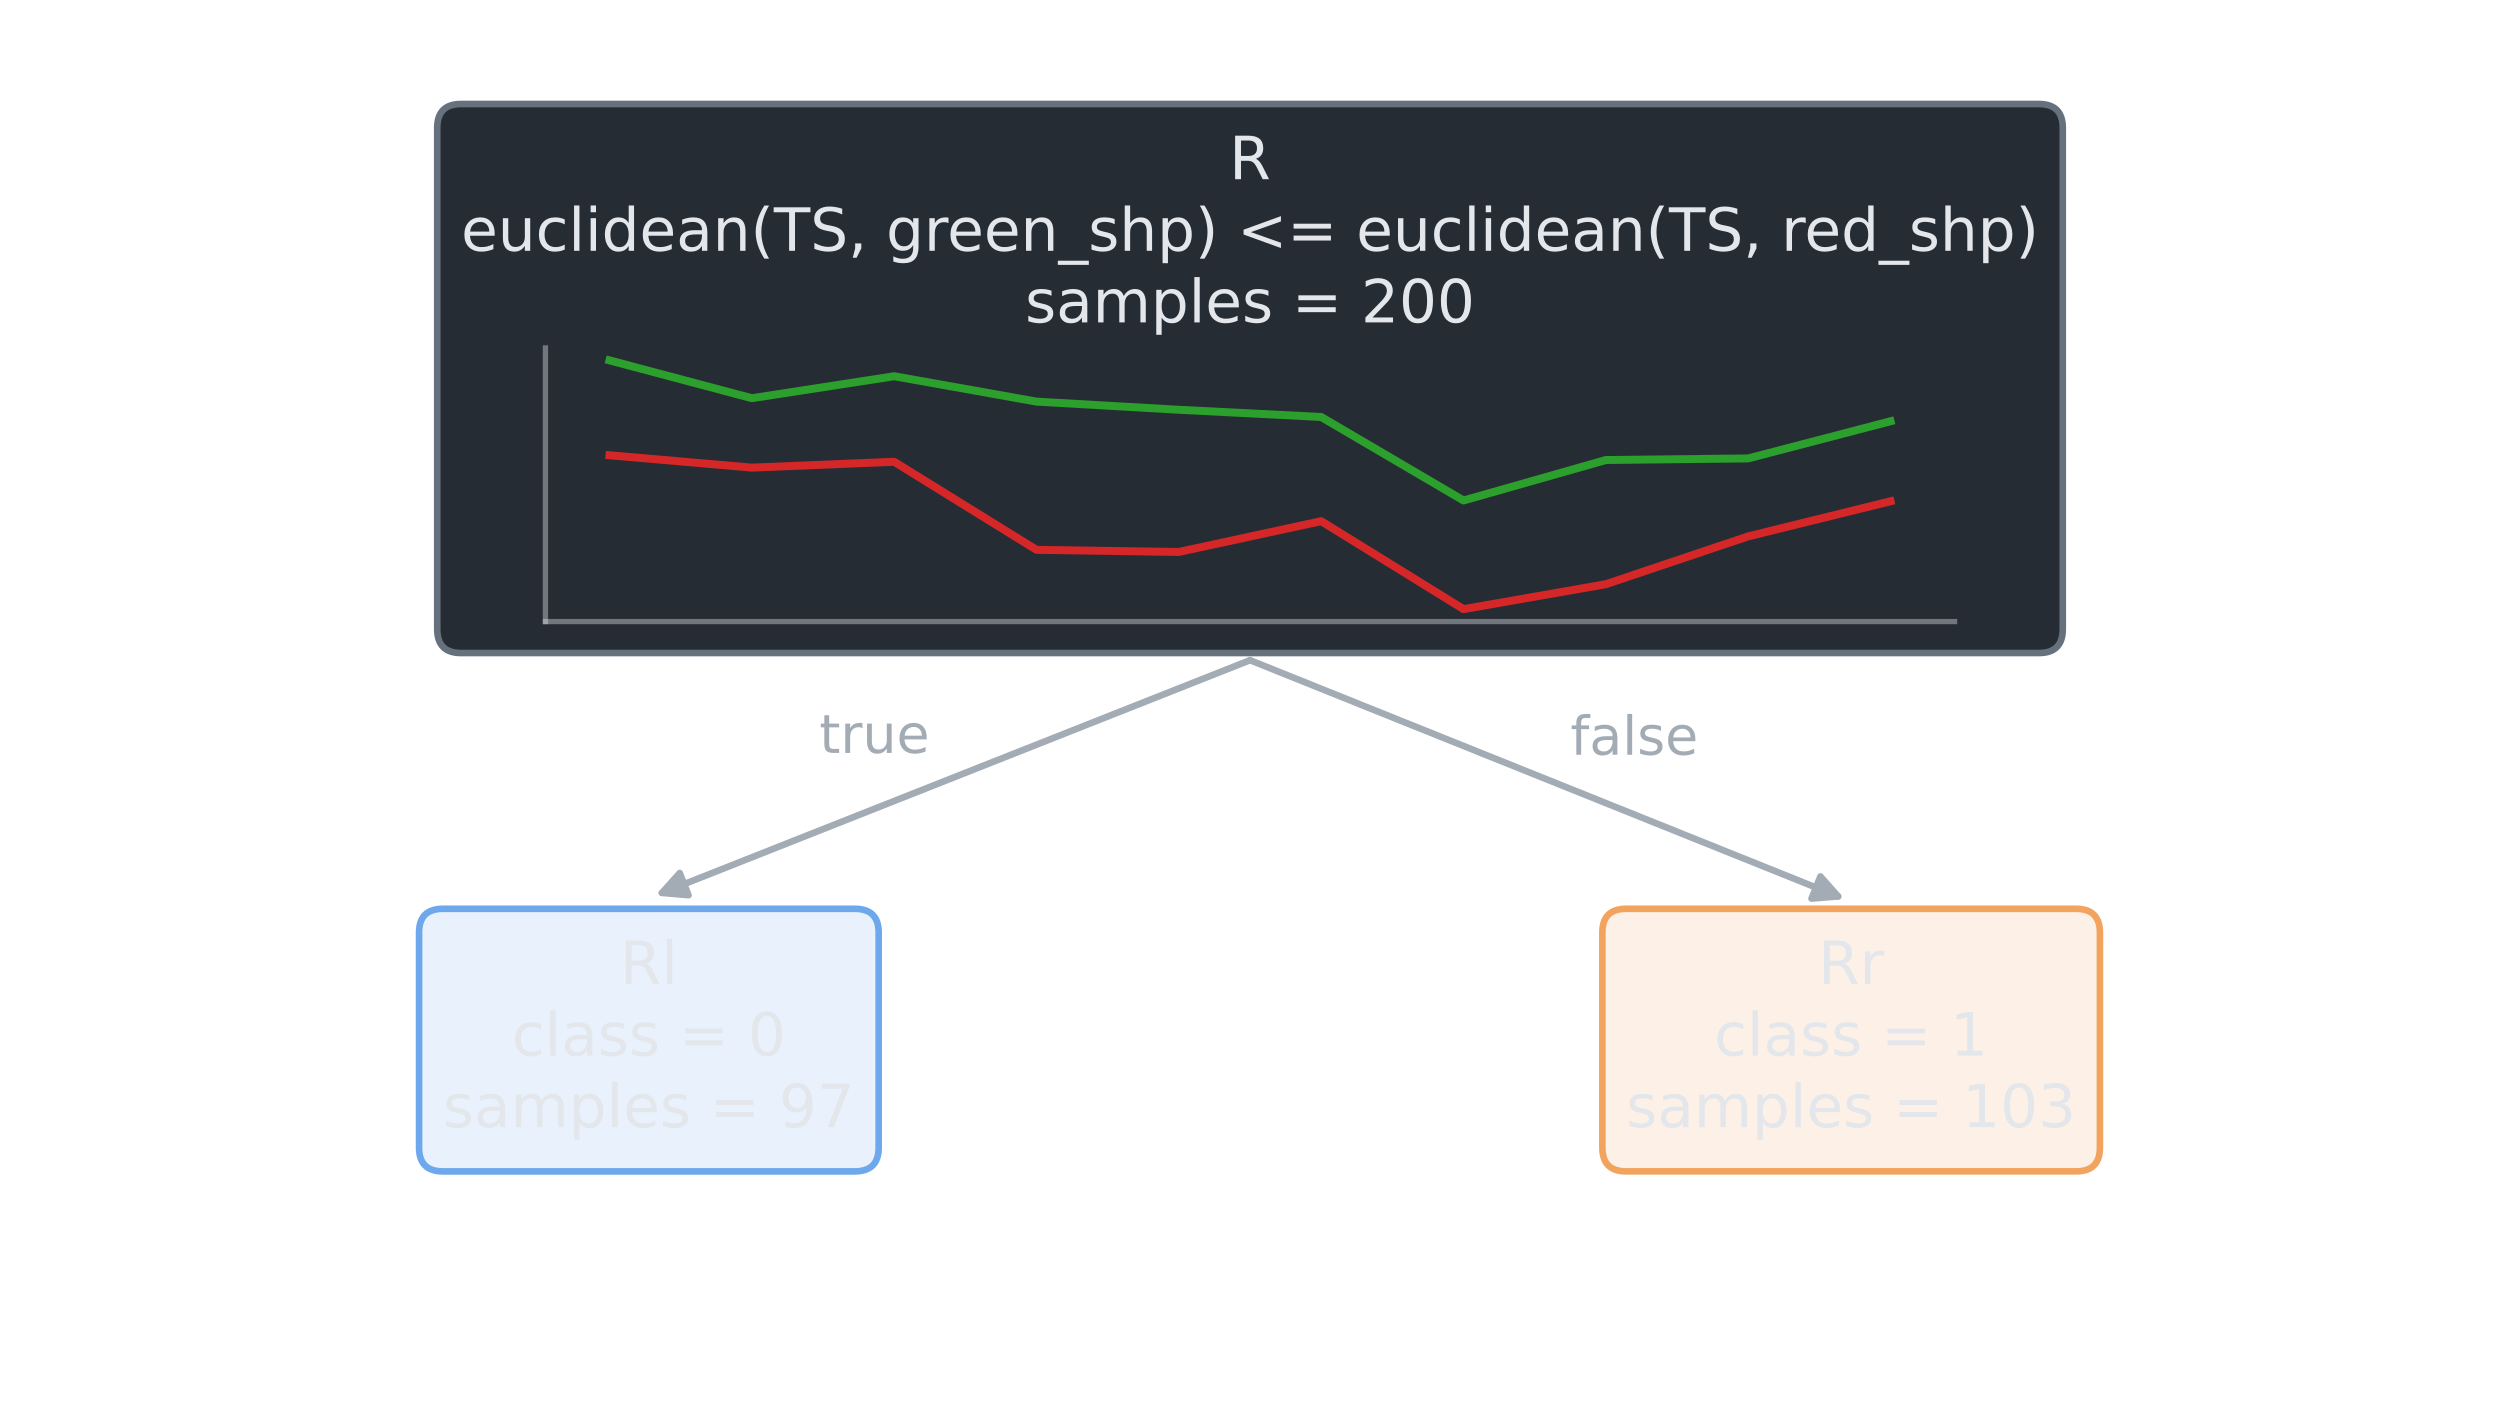
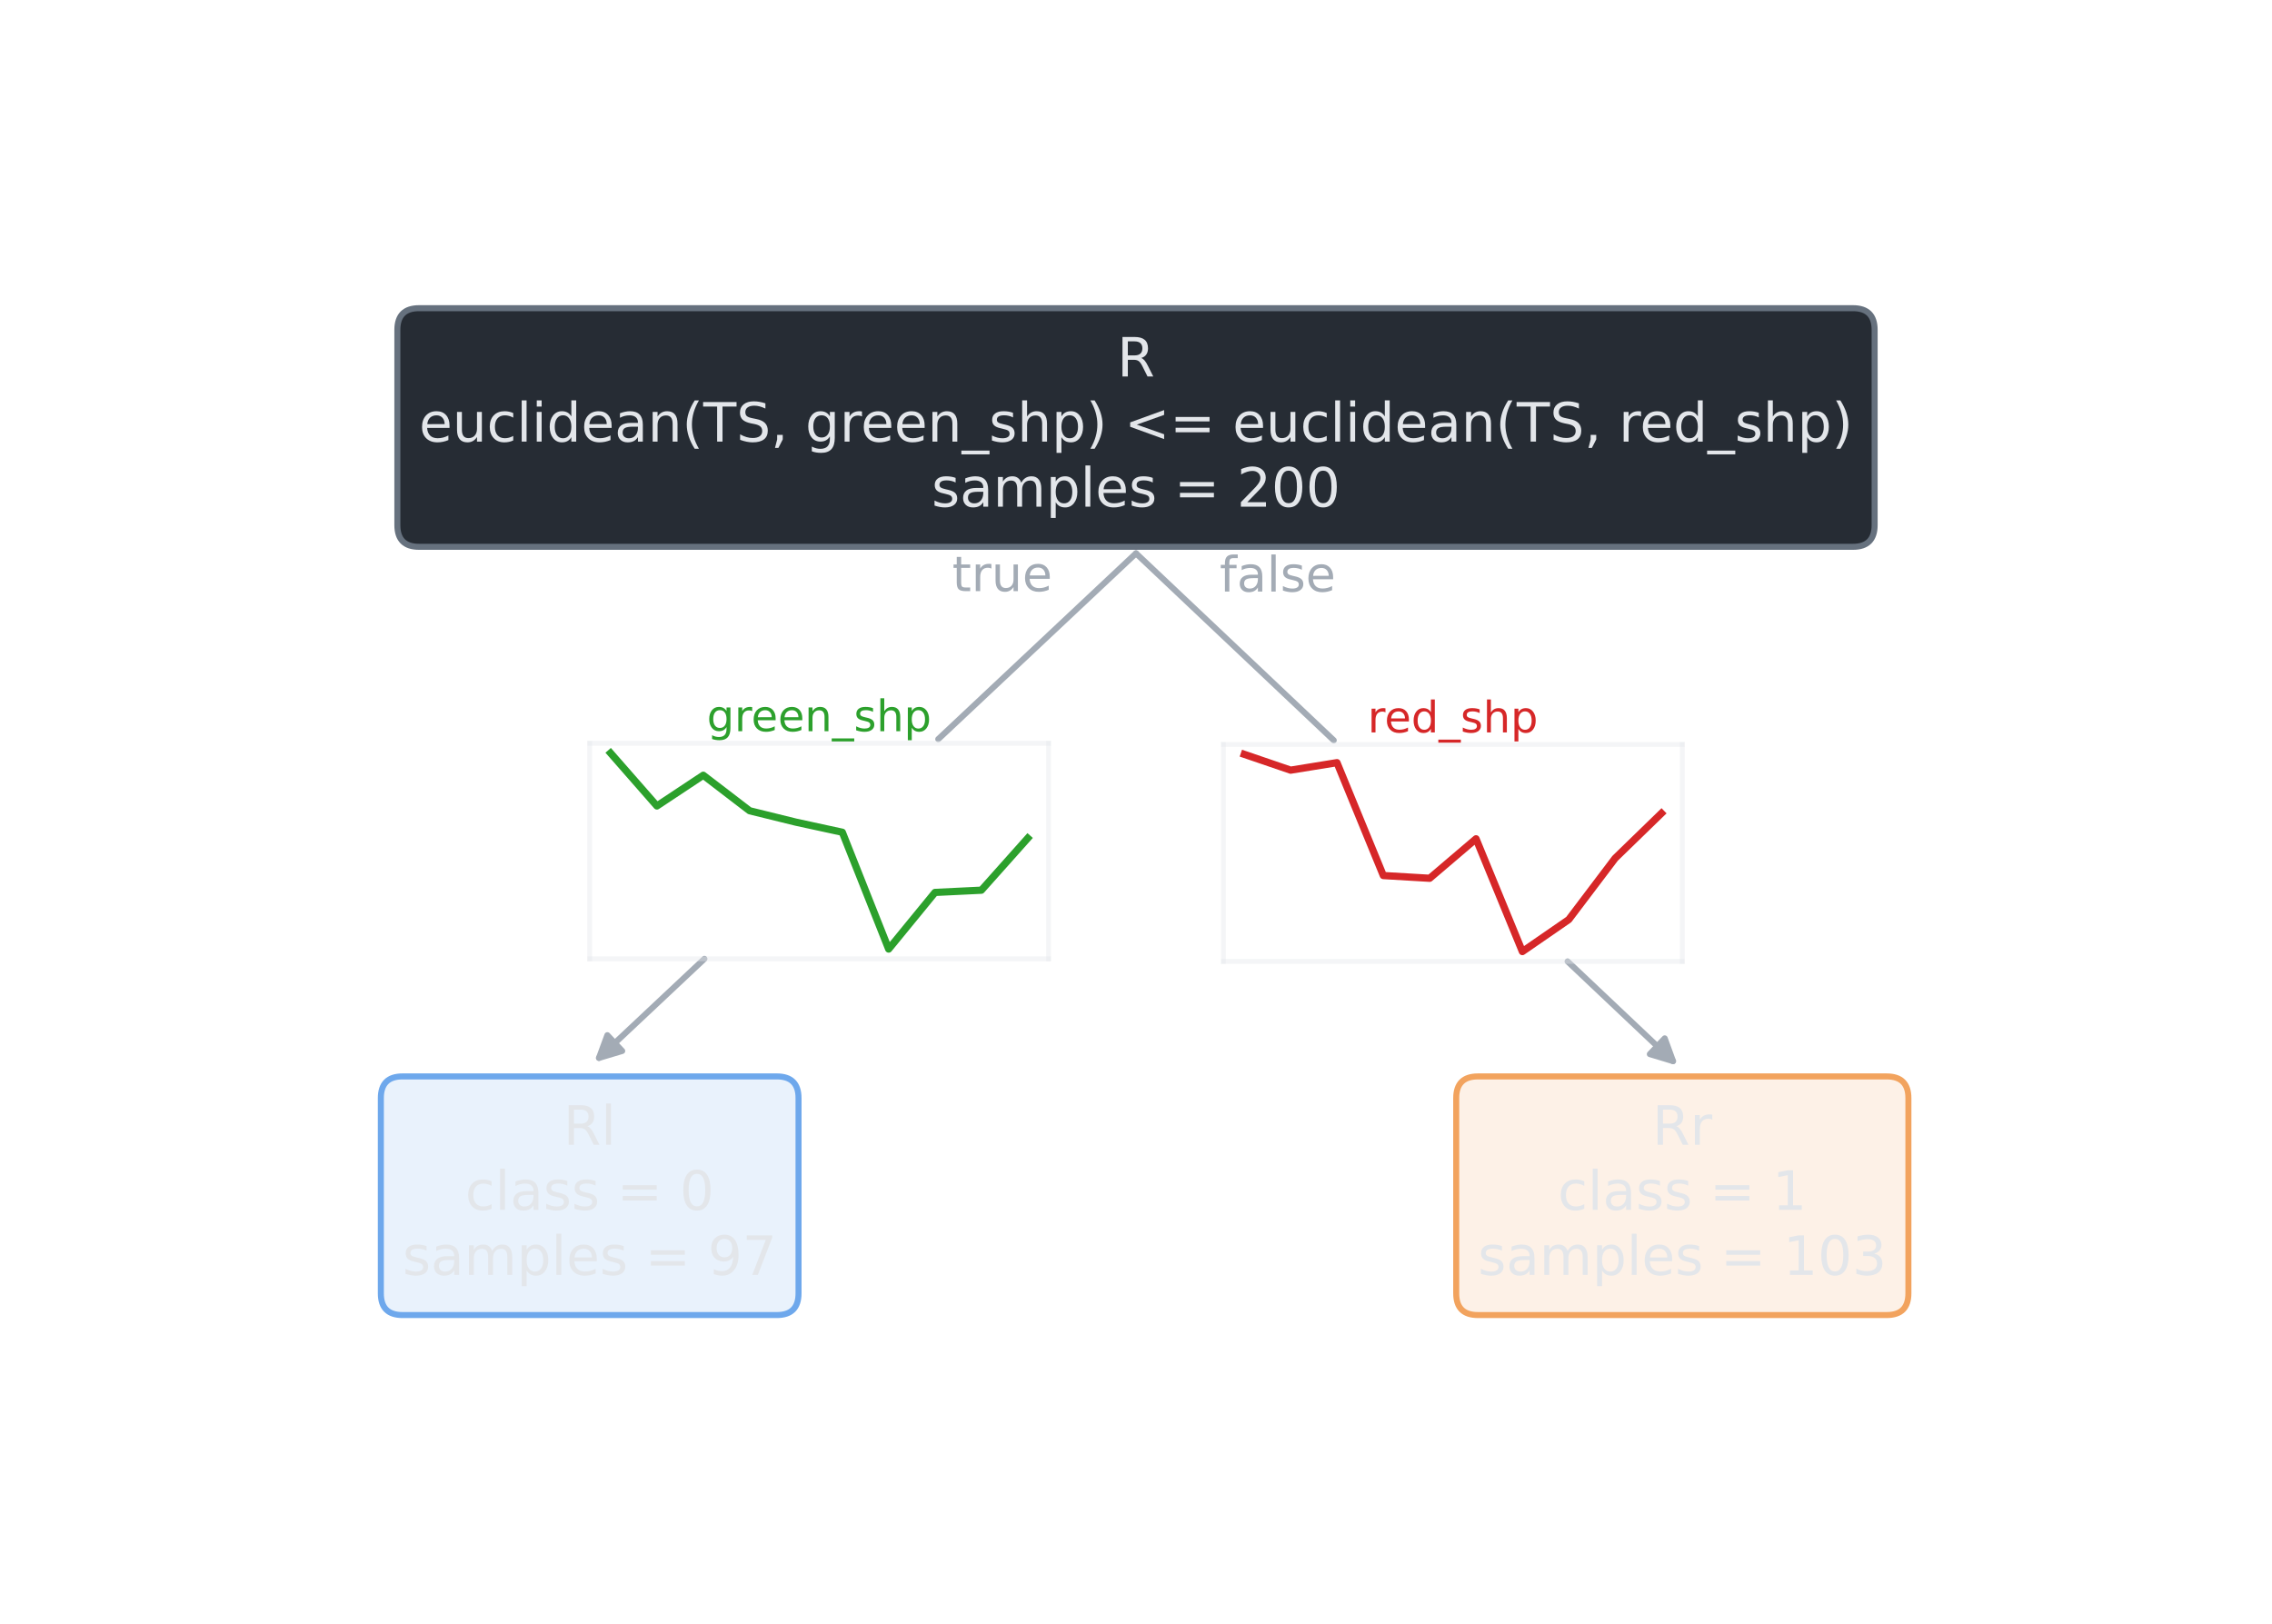
- <svg xmlns="http://www.w3.org/2000/svg" xmlns:xlink="http://www.w3.org/1999/xlink" width="377.1pt" height="213.984pt" viewBox="0 0 377.1 213.984" version="1.1">
+ <svg xmlns="http://www.w3.org/2000/svg" xmlns:xlink="http://www.w3.org/1999/xlink" width="377.1pt" height="269.424pt" viewBox="0 0 377.1 269.424" version="1.1">
  <defs>
    <style type="text/css">*{stroke-linejoin: round; stroke-linecap: butt}</style>
  </defs>
  <g id="figure_1">
    <g id="patch_1">
-       <path d="M 0 213.984  L 377.1 213.984  L 377.1 0  L 0 0  L 0 213.984  z " style="fill: none" />
+       <path d="M 0 269.424  L 377.1 269.424  L 377.1 0  L 0 0  L 0 269.424  z " style="fill: none" />
    </g>
    <g id="axes_1">
      <g id="patch_2">
-         <path d="M 188.55 99.584  Q 143.679 117.339 99.847 134.682  " style="fill: none; stroke: #a3abb5; stroke-linecap: round" />
-         <path d="M 103.857 135.031  L 99.847 134.682  L 102.532 131.684  z " style="fill: #a3abb5; stroke: #a3abb5; stroke-linecap: round" />
+         <path d="M 188.55 91.841  Q 172.139 107.261 155.727 122.682  " style="fill: none; stroke: #a3abb5; stroke-linecap: round" />
      </g>
      <g id="patch_3">
-         <path d="M 188.55 99.584  Q 233.424 117.608 277.261 135.214  " style="fill: none; stroke: #a3abb5; stroke-linecap: round" />
-         <path d="M 274.591 132.202  L 277.261 135.214  L 273.249 135.543  z " style="fill: #a3abb5; stroke: #a3abb5; stroke-linecap: round" />
+         <path d="M 116.917 159.15  Q 107.76 167.754 99.417 175.593  " style="fill: none; stroke: #a3abb5; stroke-linecap: round" />
+         <path d="M 103.273 174.44  L 99.417 175.593  L 100.808 171.816  z " style="fill: #a3abb5; stroke: #a3abb5; stroke-linecap: round" />
+       </g>
+       <g id="patch_4">
+         <path d="M 188.55 91.841  Q 204.961 107.359 221.373 122.878  " style="fill: none; stroke: #a3abb5; stroke-linecap: round" />
+       </g>
+       <g id="patch_5">
+         <path d="M 260.183 159.577  Q 269.34 168.236 277.685 176.127  " style="fill: none; stroke: #a3abb5; stroke-linecap: round" />
+         <path d="M 276.306 172.346  L 277.685 176.127  L 273.833 174.962  z " style="fill: #a3abb5; stroke: #a3abb5; stroke-linecap: round" />
      </g>
      <g id="R">
-         <g id="patch_4">
-           <path d="M 69.553 98.503  L 307.547 98.503  Q 311.147 98.503 311.147 94.903  L 311.147 19.289  Q 311.147 15.689 307.547 15.689  L 69.553 15.689  Q 65.953 15.689 65.953 19.289  L 65.953 94.903  Q 65.953 98.503 69.553 98.503  z " style="fill: #262c34; stroke: #66717e; stroke-linejoin: miter" />
-         </g>
-         <g style="fill: #e3e6ea" transform="translate(185.4232 27.02791) scale(0.09 -0.09)">
+         <g id="patch_6">
+           <path d="M 69.553 90.759  L 307.547 90.759  Q 311.147 90.759 311.147 87.159  L 311.147 54.753  Q 311.147 51.153 307.547 51.153  L 69.553 51.153  Q 65.953 51.153 65.953 54.753  L 65.953 87.159  Q 65.953 90.759 69.553 90.759  z " style="fill: #262c34; stroke: #66717e; stroke-linejoin: miter" />
+         </g>
+         <g style="fill: #e3e6ea" transform="translate(185.4232 62.49143) scale(0.09 -0.09)">
          <defs>
            <path id="DejaVuSans-35" d="M 2841 2188  Q 3044 2119 3236 1894  Q 3428 1669 3622 1275  L 4263 0  L 3584 0  L 2988 1197  Q 2756 1666 2539 1819  Q 2322 1972 1947 1972  L 1259 1972  L 1259 0  L 628 0  L 628 4666  L 2053 4666  Q 2853 4666 3247 4331  Q 3641 3997 3641 3322  Q 3641 2881 3436 2590  Q 3231 2300 2841 2188  z M 1259 4147  L 1259 2491  L 2053 2491  Q 2509 2491 2742 2702  Q 2975 2913 2975 3322  Q 2975 3731 2742 3939  Q 2509 4147 2053 4147  L 1259 4147  z " transform="scale(0.015625)" />
          </defs>
          <use xlink:href="#DejaVuSans-35" />
        </g>
-         <g style="fill: #e3e6ea" transform="translate(69.55312 37.83037) scale(0.09 -0.09)">
+         <g style="fill: #e3e6ea" transform="translate(69.55312 73.29389) scale(0.09 -0.09)">
          <defs>
            <path id="DejaVuSans-48" d="M 3597 1894  L 3597 1613  L 953 1613  Q 991 1019 1311 708  Q 1631 397 2203 397  Q 2534 397 2845 478  Q 3156 559 3463 722  L 3463 178  Q 3153 47 2828 -22  Q 2503 -91 2169 -91  Q 1331 -91 842 396  Q 353 884 353 1716  Q 353 2575 817 3079  Q 1281 3584 2069 3584  Q 2775 3584 3186 3129  Q 3597 2675 3597 1894  z M 3022 2063  Q 3016 2534 2758 2815  Q 2500 3097 2075 3097  Q 1594 3097 1305 2825  Q 1016 2553 972 2059  L 3022 2063  z " transform="scale(0.015625)" />
            <path id="DejaVuSans-58" d="M 544 1381  L 544 3500  L 1119 3500  L 1119 1403  Q 1119 906 1312 657  Q 1506 409 1894 409  Q 2359 409 2629 706  Q 2900 1003 2900 1516  L 2900 3500  L 3475 3500  L 3475 0  L 2900 0  L 2900 538  Q 2691 219 2414 64  Q 2138 -91 1772 -91  Q 1169 -91 856 284  Q 544 659 544 1381  z M 1991 3584  L 1991 3584  z " transform="scale(0.015625)" />
            <path id="DejaVuSans-46" d="M 3122 3366  L 3122 2828  Q 2878 2963 2633 3030  Q 2388 3097 2138 3097  Q 1578 3097 1268 2742  Q 959 2388 959 1747  Q 959 1106 1268 751  Q 1578 397 2138 397  Q 2388 397 2633 464  Q 2878 531 3122 666  L 3122 134  Q 2881 22 2623 -34  Q 2366 -91 2075 -91  Q 1284 -91 818 406  Q 353 903 353 1747  Q 353 2603 823 3093  Q 1294 3584 2113 3584  Q 2378 3584 2631 3529  Q 2884 3475 3122 3366  z " transform="scale(0.015625)" />
            <path id="DejaVuSans-4f" d="M 603 4863  L 1178 4863  L 1178 0  L 603 0  L 603 4863  z " transform="scale(0.015625)" />
            <path id="DejaVuSans-4c" d="M 603 3500  L 1178 3500  L 1178 0  L 603 0  L 603 3500  z M 603 4863  L 1178 4863  L 1178 4134  L 603 4134  L 603 4863  z " transform="scale(0.015625)" />
            <path id="DejaVuSans-47" d="M 2906 2969  L 2906 4863  L 3481 4863  L 3481 0  L 2906 0  L 2906 525  Q 2725 213 2448 61  Q 2172 -91 1784 -91  Q 1150 -91 751 415  Q 353 922 353 1747  Q 353 2572 751 3078  Q 1150 3584 1784 3584  Q 2172 3584 2448 3432  Q 2725 3281 2906 2969  z M 947 1747  Q 947 1113 1208 752  Q 1469 391 1925 391  Q 2381 391 2643 752  Q 2906 1113 2906 1747  Q 2906 2381 2643 2742  Q 2381 3103 1925 3103  Q 1469 3103 1208 2742  Q 947 2381 947 1747  z " transform="scale(0.015625)" />
            <path id="DejaVuSans-44" d="M 2194 1759  Q 1497 1759 1228 1600  Q 959 1441 959 1056  Q 959 750 1161 570  Q 1363 391 1709 391  Q 2188 391 2477 730  Q 2766 1069 2766 1631  L 2766 1759  L 2194 1759  z M 3341 1997  L 3341 0  L 2766 0  L 2766 531  Q 2569 213 2275 61  Q 1981 -91 1556 -91  Q 1019 -91 701 211  Q 384 513 384 1019  Q 384 1609 779 1909  Q 1175 2209 1959 2209  L 2766 2209  L 2766 2266  Q 2766 2663 2505 2880  Q 2244 3097 1772 3097  Q 1472 3097 1187 3025  Q 903 2953 641 2809  L 641 3341  Q 956 3463 1253 3523  Q 1550 3584 1831 3584  Q 2591 3584 2966 3190  Q 3341 2797 3341 1997  z " transform="scale(0.015625)" />
            <path id="DejaVuSans-51" d="M 3513 2113  L 3513 0  L 2938 0  L 2938 2094  Q 2938 2591 2744 2837  Q 2550 3084 2163 3084  Q 1697 3084 1428 2787  Q 1159 2491 1159 1978  L 1159 0  L 581 0  L 581 3500  L 1159 3500  L 1159 2956  Q 1366 3272 1645 3428  Q 1925 3584 2291 3584  Q 2894 3584 3203 3211  Q 3513 2838 3513 2113  z " transform="scale(0.015625)" />
            <path id="DejaVuSans-b" d="M 1984 4856  Q 1566 4138 1362 3434  Q 1159 2731 1159 2009  Q 1159 1288 1364 580  Q 1569 -128 1984 -844  L 1484 -844  Q 1016 -109 783 600  Q 550 1309 550 2009  Q 550 2706 781 3412  Q 1013 4119 1484 4856  L 1984 4856  z " transform="scale(0.015625)" />
            <path id="DejaVuSans-37" d="M -19 4666  L 3928 4666  L 3928 4134  L 2272 4134  L 2272 0  L 1638 0  L 1638 4134  L -19 4134  L -19 4666  z " transform="scale(0.015625)" />
            <path id="DejaVuSans-36" d="M 3425 4513  L 3425 3897  Q 3066 4069 2747 4153  Q 2428 4238 2131 4238  Q 1616 4238 1336 4038  Q 1056 3838 1056 3469  Q 1056 3159 1242 3001  Q 1428 2844 1947 2747  L 2328 2669  Q 3034 2534 3370 2195  Q 3706 1856 3706 1288  Q 3706 609 3251 259  Q 2797 -91 1919 -91  Q 1588 -91 1214 -16  Q 841 59 441 206  L 441 856  Q 825 641 1194 531  Q 1563 422 1919 422  Q 2459 422 2753 634  Q 3047 847 3047 1241  Q 3047 1584 2836 1778  Q 2625 1972 2144 2069  L 1759 2144  Q 1053 2284 737 2584  Q 422 2884 422 3419  Q 422 4038 858 4394  Q 1294 4750 2059 4750  Q 2388 4750 2728 4690  Q 3069 4631 3425 4513  z " transform="scale(0.015625)" />
            <path id="DejaVuSans-f" d="M 750 794  L 1409 794  L 1409 256  L 897 -744  L 494 -744  L 750 256  L 750 794  z " transform="scale(0.015625)" />
            <path id="DejaVuSans-3" transform="scale(0.015625)" />
            <path id="DejaVuSans-4a" d="M 2906 1791  Q 2906 2416 2648 2759  Q 2391 3103 1925 3103  Q 1463 3103 1205 2759  Q 947 2416 947 1791  Q 947 1169 1205 825  Q 1463 481 1925 481  Q 2391 481 2648 825  Q 2906 1169 2906 1791  z M 3481 434  Q 3481 -459 3084 -895  Q 2688 -1331 1869 -1331  Q 1566 -1331 1297 -1286  Q 1028 -1241 775 -1147  L 775 -588  Q 1028 -725 1275 -790  Q 1522 -856 1778 -856  Q 2344 -856 2625 -561  Q 2906 -266 2906 331  L 2906 616  Q 2728 306 2450 153  Q 2172 0 1784 0  Q 1141 0 747 490  Q 353 981 353 1791  Q 353 2603 747 3093  Q 1141 3584 1784 3584  Q 2172 3584 2450 3431  Q 2728 3278 2906 2969  L 2906 3500  L 3481 3500  L 3481 434  z " transform="scale(0.015625)" />
            <path id="DejaVuSans-55" d="M 2631 2963  Q 2534 3019 2420 3045  Q 2306 3072 2169 3072  Q 1681 3072 1420 2755  Q 1159 2438 1159 1844  L 1159 0  L 581 0  L 581 3500  L 1159 3500  L 1159 2956  Q 1341 3275 1631 3429  Q 1922 3584 2338 3584  Q 2397 3584 2469 3576  Q 2541 3569 2628 3553  L 2631 2963  z " transform="scale(0.015625)" />
            <path id="DejaVuSans-42" d="M 3263 -1063  L 3263 -1509  L -63 -1509  L -63 -1063  L 3263 -1063  z " transform="scale(0.015625)" />
            <path id="DejaVuSans-56" d="M 2834 3397  L 2834 2853  Q 2591 2978 2328 3040  Q 2066 3103 1784 3103  Q 1356 3103 1142 2972  Q 928 2841 928 2578  Q 928 2378 1081 2264  Q 1234 2150 1697 2047  L 1894 2003  Q 2506 1872 2764 1633  Q 3022 1394 3022 966  Q 3022 478 2636 193  Q 2250 -91 1575 -91  Q 1294 -91 989 -36  Q 684 19 347 128  L 347 722  Q 666 556 975 473  Q 1284 391 1588 391  Q 1994 391 2212 530  Q 2431 669 2431 922  Q 2431 1156 2273 1281  Q 2116 1406 1581 1522  L 1381 1569  Q 847 1681 609 1914  Q 372 2147 372 2553  Q 372 3047 722 3315  Q 1072 3584 1716 3584  Q 2034 3584 2315 3537  Q 2597 3491 2834 3397  z " transform="scale(0.015625)" />
            <path id="DejaVuSans-4b" d="M 3513 2113  L 3513 0  L 2938 0  L 2938 2094  Q 2938 2591 2744 2837  Q 2550 3084 2163 3084  Q 1697 3084 1428 2787  Q 1159 2491 1159 1978  L 1159 0  L 581 0  L 581 4863  L 1159 4863  L 1159 2956  Q 1366 3272 1645 3428  Q 1925 3584 2291 3584  Q 2894 3584 3203 3211  Q 3513 2838 3513 2113  z " transform="scale(0.015625)" />
            <path id="DejaVuSans-53" d="M 1159 525  L 1159 -1331  L 581 -1331  L 581 3500  L 1159 3500  L 1159 2969  Q 1341 3281 1617 3432  Q 1894 3584 2278 3584  Q 2916 3584 3314 3078  Q 3713 2572 3713 1747  Q 3713 922 3314 415  Q 2916 -91 2278 -91  Q 1894 -91 1617 61  Q 1341 213 1159 525  z M 3116 1747  Q 3116 2381 2855 2742  Q 2594 3103 2138 3103  Q 1681 3103 1420 2742  Q 1159 2381 1159 1747  Q 1159 1113 1420 752  Q 1681 391 2138 391  Q 2594 391 2855 752  Q 3116 1113 3116 1747  z " transform="scale(0.015625)" />
            <path id="DejaVuSans-c" d="M 513 4856  L 1013 4856  Q 1481 4119 1714 3412  Q 1947 2706 1947 2009  Q 1947 1309 1714 600  Q 1481 -109 1013 -844  L 513 -844  Q 928 -128 1133 580  Q 1338 1288 1338 2009  Q 1338 2731 1133 3434  Q 928 4138 513 4856  z " transform="scale(0.015625)" />
            <path id="DejaVuSans-1f" d="M 4684 3150  L 1459 2003  L 4684 863  L 4684 294  L 678 1747  L 678 2266  L 4684 3719  L 4684 3150  z " transform="scale(0.015625)" />
            <path id="DejaVuSans-20" d="M 678 2906  L 4684 2906  L 4684 2381  L 678 2381  L 678 2906  z M 678 1631  L 4684 1631  L 4684 1100  L 678 1100  L 678 1631  z " transform="scale(0.015625)" />
          </defs>
          <use xlink:href="#DejaVuSans-48" />
          <use xlink:href="#DejaVuSans-58" transform="translate(61.53125 0)" />
          <use xlink:href="#DejaVuSans-46" transform="translate(124.9062 0)" />
          <use xlink:href="#DejaVuSans-4f" transform="translate(179.8906 0)" />
          <use xlink:href="#DejaVuSans-4c" transform="translate(207.6719 0)" />
          <use xlink:href="#DejaVuSans-47" transform="translate(235.4531 0)" />
          <use xlink:href="#DejaVuSans-48" transform="translate(298.9375 0)" />
          <use xlink:href="#DejaVuSans-44" transform="translate(360.4688 0)" />
          <use xlink:href="#DejaVuSans-51" transform="translate(421.75 0)" />
          <use xlink:href="#DejaVuSans-b" transform="translate(485.125 0)" />
          <use xlink:href="#DejaVuSans-37" transform="translate(524.1406 0)" />
          <use xlink:href="#DejaVuSans-36" transform="translate(585.2188 0)" />
          <use xlink:href="#DejaVuSans-f" transform="translate(648.7031 0)" />
          <use xlink:href="#DejaVuSans-3" transform="translate(680.4844 0)" />
          <use xlink:href="#DejaVuSans-4a" transform="translate(712.2656 0)" />
          <use xlink:href="#DejaVuSans-55" transform="translate(775.75 0)" />
          <use xlink:href="#DejaVuSans-48" transform="translate(814.6562 0)" />
          <use xlink:href="#DejaVuSans-48" transform="translate(876.1875 0)" />
          <use xlink:href="#DejaVuSans-51" transform="translate(937.7188 0)" />
          <use xlink:href="#DejaVuSans-42" transform="translate(1001.094 0)" />
          <use xlink:href="#DejaVuSans-56" transform="translate(1051.094 0)" />
          <use xlink:href="#DejaVuSans-4b" transform="translate(1103.188 0)" />
          <use xlink:href="#DejaVuSans-53" transform="translate(1166.562 0)" />
          <use xlink:href="#DejaVuSans-c" transform="translate(1230.047 0)" />
          <use xlink:href="#DejaVuSans-3" transform="translate(1269.062 0)" />
          <use xlink:href="#DejaVuSans-1f" transform="translate(1300.844 0)" />
          <use xlink:href="#DejaVuSans-20" transform="translate(1384.641 0)" />
          <use xlink:href="#DejaVuSans-3" transform="translate(1468.438 0)" />
          <use xlink:href="#DejaVuSans-48" transform="translate(1500.219 0)" />
          <use xlink:href="#DejaVuSans-58" transform="translate(1561.75 0)" />
          <use xlink:href="#DejaVuSans-46" transform="translate(1625.125 0)" />
          <use xlink:href="#DejaVuSans-4f" transform="translate(1680.109 0)" />
          <use xlink:href="#DejaVuSans-4c" transform="translate(1707.891 0)" />
          <use xlink:href="#DejaVuSans-47" transform="translate(1735.672 0)" />
          <use xlink:href="#DejaVuSans-48" transform="translate(1799.156 0)" />
          <use xlink:href="#DejaVuSans-44" transform="translate(1860.688 0)" />
          <use xlink:href="#DejaVuSans-51" transform="translate(1921.969 0)" />
          <use xlink:href="#DejaVuSans-b" transform="translate(1985.344 0)" />
          <use xlink:href="#DejaVuSans-37" transform="translate(2024.359 0)" />
          <use xlink:href="#DejaVuSans-36" transform="translate(2085.438 0)" />
          <use xlink:href="#DejaVuSans-f" transform="translate(2148.922 0)" />
          <use xlink:href="#DejaVuSans-3" transform="translate(2180.703 0)" />
          <use xlink:href="#DejaVuSans-55" transform="translate(2212.484 0)" />
          <use xlink:href="#DejaVuSans-48" transform="translate(2251.391 0)" />
          <use xlink:href="#DejaVuSans-47" transform="translate(2312.922 0)" />
          <use xlink:href="#DejaVuSans-42" transform="translate(2376.406 0)" />
          <use xlink:href="#DejaVuSans-56" transform="translate(2426.406 0)" />
          <use xlink:href="#DejaVuSans-4b" transform="translate(2478.5 0)" />
          <use xlink:href="#DejaVuSans-53" transform="translate(2541.875 0)" />
          <use xlink:href="#DejaVuSans-c" transform="translate(2605.359 0)" />
        </g>
-         <g style="fill: #e3e6ea" transform="translate(154.6242 48.63284) scale(0.09 -0.09)">
+         <g style="fill: #e3e6ea" transform="translate(154.6242 84.09635) scale(0.09 -0.09)">
          <defs>
            <path id="DejaVuSans-50" d="M 3328 2828  Q 3544 3216 3844 3400  Q 4144 3584 4550 3584  Q 5097 3584 5394 3201  Q 5691 2819 5691 2113  L 5691 0  L 5113 0  L 5113 2094  Q 5113 2597 4934 2840  Q 4756 3084 4391 3084  Q 3944 3084 3684 2787  Q 3425 2491 3425 1978  L 3425 0  L 2847 0  L 2847 2094  Q 2847 2600 2669 2842  Q 2491 3084 2119 3084  Q 1678 3084 1418 2786  Q 1159 2488 1159 1978  L 1159 0  L 581 0  L 581 3500  L 1159 3500  L 1159 2956  Q 1356 3278 1631 3431  Q 1906 3584 2284 3584  Q 2666 3584 2933 3390  Q 3200 3197 3328 2828  z " transform="scale(0.015625)" />
            <path id="DejaVuSans-15" d="M 1228 531  L 3431 531  L 3431 0  L 469 0  L 469 531  Q 828 903 1448 1529  Q 2069 2156 2228 2338  Q 2531 2678 2651 2914  Q 2772 3150 2772 3378  Q 2772 3750 2511 3984  Q 2250 4219 1831 4219  Q 1534 4219 1204 4116  Q 875 4013 500 3803  L 500 4441  Q 881 4594 1212 4672  Q 1544 4750 1819 4750  Q 2544 4750 2975 4387  Q 3406 4025 3406 3419  Q 3406 3131 3298 2873  Q 3191 2616 2906 2266  Q 2828 2175 2409 1742  Q 1991 1309 1228 531  z " transform="scale(0.015625)" />
            <path id="DejaVuSans-13" d="M 2034 4250  Q 1547 4250 1301 3770  Q 1056 3291 1056 2328  Q 1056 1369 1301 889  Q 1547 409 2034 409  Q 2525 409 2770 889  Q 3016 1369 3016 2328  Q 3016 3291 2770 3770  Q 2525 4250 2034 4250  z M 2034 4750  Q 2819 4750 3233 4129  Q 3647 3509 3647 2328  Q 3647 1150 3233 529  Q 2819 -91 2034 -91  Q 1250 -91 836 529  Q 422 1150 422 2328  Q 422 3509 836 4129  Q 1250 4750 2034 4750  z " transform="scale(0.015625)" />
          </defs>
          <use xlink:href="#DejaVuSans-56" />
          <use xlink:href="#DejaVuSans-44" transform="translate(52.09375 0)" />
          <use xlink:href="#DejaVuSans-50" transform="translate(113.375 0)" />
          <use xlink:href="#DejaVuSans-53" transform="translate(210.7812 0)" />
          <use xlink:href="#DejaVuSans-4f" transform="translate(274.2656 0)" />
          <use xlink:href="#DejaVuSans-48" transform="translate(302.0469 0)" />
          <use xlink:href="#DejaVuSans-56" transform="translate(363.5781 0)" />
          <use xlink:href="#DejaVuSans-3" transform="translate(415.6719 0)" />
          <use xlink:href="#DejaVuSans-20" transform="translate(447.4531 0)" />
          <use xlink:href="#DejaVuSans-3" transform="translate(531.25 0)" />
          <use xlink:href="#DejaVuSans-15" transform="translate(563.0312 0)" />
          <use xlink:href="#DejaVuSans-13" transform="translate(626.6562 0)" />
          <use xlink:href="#DejaVuSans-13" transform="translate(690.2812 0)" />
        </g>
-         <g style="fill: #e3e6ea" transform="translate(188.55 59.43459) scale(0.09 -0.09)" />
-         <g style="fill: #e3e6ea" transform="translate(188.55 70.23635) scale(0.09 -0.09)" />
-         <g style="fill: #e3e6ea" transform="translate(188.55 81.03811) scale(0.09 -0.09)" />
-         <g style="fill: #e3e6ea" transform="translate(188.55 91.83987) scale(0.09 -0.09)" />
      </g>
      <g id="Rl">
-         <g id="patch_5">
-           <path d="M 66.812 176.692  L 128.938 176.692  Q 132.538 176.692 132.538 173.092  L 132.538 140.684  Q 132.538 137.084 128.938 137.084  L 66.812 137.084  Q 63.212 137.084 63.212 140.684  L 63.212 173.092  Q 63.212 176.692 66.812 176.692  z " style="fill: #6ea8ec; fill-opacity: 0.15; stroke: #6ea8ec; stroke-linejoin: miter" />
-         </g>
-         <g style="fill: #e3e6ea" transform="translate(93.49805 148.4238) scale(0.09 -0.09)">
+         <g id="patch_7">
+           <path d="M 66.812 218.272  L 128.938 218.272  Q 132.538 218.272 132.538 214.672  L 132.538 182.264  Q 132.538 178.664 128.938 178.664  L 66.812 178.664  Q 63.212 178.664 63.212 182.264  L 63.212 214.672  Q 63.212 218.272 66.812 218.272  z " style="fill: #6ea8ec; fill-opacity: 0.15; stroke: #6ea8ec; stroke-linejoin: miter" />
+         </g>
+         <g style="fill: #e3e6ea" transform="translate(93.49805 190.0038) scale(0.09 -0.09)">
          <use xlink:href="#DejaVuSans-35" />
          <use xlink:href="#DejaVuSans-4f" transform="translate(69.48438 0)" />
        </g>
-         <g style="fill: #e3e6ea" transform="translate(77.21016 159.2262) scale(0.09 -0.09)">
+         <g style="fill: #e3e6ea" transform="translate(77.21016 200.8062) scale(0.09 -0.09)">
          <use xlink:href="#DejaVuSans-46" />
          <use xlink:href="#DejaVuSans-4f" transform="translate(54.98438 0)" />
          <use xlink:href="#DejaVuSans-44" transform="translate(82.76562 0)" />
          <use xlink:href="#DejaVuSans-56" transform="translate(144.0469 0)" />
          <use xlink:href="#DejaVuSans-56" transform="translate(196.1406 0)" />
          <use xlink:href="#DejaVuSans-3" transform="translate(248.2344 0)" />
          <use xlink:href="#DejaVuSans-20" transform="translate(280.0156 0)" />
          <use xlink:href="#DejaVuSans-3" transform="translate(363.8125 0)" />
          <use xlink:href="#DejaVuSans-13" transform="translate(395.5938 0)" />
        </g>
-         <g style="fill: #e3e6ea" transform="translate(66.81234 170.0287) scale(0.09 -0.09)">
+         <g style="fill: #e3e6ea" transform="translate(66.81234 211.6087) scale(0.09 -0.09)">
          <defs>
            <path id="DejaVuSans-1c" d="M 703 97  L 703 672  Q 941 559 1184 500  Q 1428 441 1663 441  Q 2288 441 2617 861  Q 2947 1281 2994 2138  Q 2813 1869 2534 1725  Q 2256 1581 1919 1581  Q 1219 1581 811 2004  Q 403 2428 403 3163  Q 403 3881 828 4315  Q 1253 4750 1959 4750  Q 2769 4750 3195 4129  Q 3622 3509 3622 2328  Q 3622 1225 3098 567  Q 2575 -91 1691 -91  Q 1453 -91 1209 -44  Q 966 3 703 97  z M 1959 2075  Q 2384 2075 2632 2365  Q 2881 2656 2881 3163  Q 2881 3666 2632 3958  Q 2384 4250 1959 4250  Q 1534 4250 1286 3958  Q 1038 3666 1038 3163  Q 1038 2656 1286 2365  Q 1534 2075 1959 2075  z " transform="scale(0.015625)" />
            <path id="DejaVuSans-1a" d="M 525 4666  L 3525 4666  L 3525 4397  L 1831 0  L 1172 0  L 2766 4134  L 525 4134  L 525 4666  z " transform="scale(0.015625)" />
          </defs>
          <use xlink:href="#DejaVuSans-56" />
          <use xlink:href="#DejaVuSans-44" transform="translate(52.09375 0)" />
          <use xlink:href="#DejaVuSans-50" transform="translate(113.375 0)" />
          <use xlink:href="#DejaVuSans-53" transform="translate(210.7812 0)" />
          <use xlink:href="#DejaVuSans-4f" transform="translate(274.2656 0)" />
          <use xlink:href="#DejaVuSans-48" transform="translate(302.0469 0)" />
          <use xlink:href="#DejaVuSans-56" transform="translate(363.5781 0)" />
          <use xlink:href="#DejaVuSans-3" transform="translate(415.6719 0)" />
          <use xlink:href="#DejaVuSans-20" transform="translate(447.4531 0)" />
          <use xlink:href="#DejaVuSans-3" transform="translate(531.25 0)" />
          <use xlink:href="#DejaVuSans-1c" transform="translate(563.0312 0)" />
          <use xlink:href="#DejaVuSans-1a" transform="translate(626.6562 0)" />
        </g>
      </g>
      <g id="Rr">
-         <g id="patch_6">
-           <path d="M 245.299 176.691  L 313.151 176.691  Q 316.751 176.691 316.751 173.091  L 316.751 140.685  Q 316.751 137.085 313.151 137.085  L 245.299 137.085  Q 241.699 137.085 241.699 140.685  L 241.699 173.091  Q 241.699 176.691 245.299 176.691  z " style="fill: #f2a35e; fill-opacity: 0.15; stroke: #f2a35e; stroke-linejoin: miter" />
-         </g>
-         <g style="fill: #e3e6ea" transform="translate(274.2483 148.4234) scale(0.09 -0.09)">
+         <g id="patch_8">
+           <path d="M 245.299 218.271  L 313.151 218.271  Q 316.751 218.271 316.751 214.671  L 316.751 182.265  Q 316.751 178.665 313.151 178.665  L 245.299 178.665  Q 241.699 178.665 241.699 182.265  L 241.699 214.671  Q 241.699 218.271 245.299 218.271  z " style="fill: #f2a35e; fill-opacity: 0.15; stroke: #f2a35e; stroke-linejoin: miter" />
+         </g>
+         <g style="fill: #e3e6ea" transform="translate(274.2483 190.0034) scale(0.09 -0.09)">
          <use xlink:href="#DejaVuSans-35" />
          <use xlink:href="#DejaVuSans-55" transform="translate(69.48438 0)" />
        </g>
-         <g style="fill: #e3e6ea" transform="translate(258.5602 159.2259) scale(0.09 -0.09)">
+         <g style="fill: #e3e6ea" transform="translate(258.5602 200.8059) scale(0.09 -0.09)">
          <defs>
            <path id="DejaVuSans-14" d="M 794 531  L 1825 531  L 1825 4091  L 703 3866  L 703 4441  L 1819 4666  L 2450 4666  L 2450 531  L 3481 531  L 3481 0  L 794 0  L 794 531  z " transform="scale(0.015625)" />
          </defs>
          <use xlink:href="#DejaVuSans-46" />
          <use xlink:href="#DejaVuSans-4f" transform="translate(54.98438 0)" />
          <use xlink:href="#DejaVuSans-44" transform="translate(82.76562 0)" />
          <use xlink:href="#DejaVuSans-56" transform="translate(144.0469 0)" />
          <use xlink:href="#DejaVuSans-56" transform="translate(196.1406 0)" />
          <use xlink:href="#DejaVuSans-3" transform="translate(248.2344 0)" />
          <use xlink:href="#DejaVuSans-20" transform="translate(280.0156 0)" />
          <use xlink:href="#DejaVuSans-3" transform="translate(363.8125 0)" />
          <use xlink:href="#DejaVuSans-14" transform="translate(395.5938 0)" />
        </g>
-         <g style="fill: #e3e6ea" transform="translate(245.2992 170.0284) scale(0.09 -0.09)">
+         <g style="fill: #e3e6ea" transform="translate(245.2992 211.6084) scale(0.09 -0.09)">
          <defs>
            <path id="DejaVuSans-16" d="M 2597 2516  Q 3050 2419 3304 2112  Q 3559 1806 3559 1356  Q 3559 666 3084 287  Q 2609 -91 1734 -91  Q 1441 -91 1130 -33  Q 819 25 488 141  L 488 750  Q 750 597 1062 519  Q 1375 441 1716 441  Q 2309 441 2620 675  Q 2931 909 2931 1356  Q 2931 1769 2642 2001  Q 2353 2234 1838 2234  L 1294 2234  L 1294 2753  L 1863 2753  Q 2328 2753 2575 2939  Q 2822 3125 2822 3475  Q 2822 3834 2567 4026  Q 2313 4219 1838 4219  Q 1578 4219 1281 4162  Q 984 4106 628 3988  L 628 4550  Q 988 4650 1302 4700  Q 1616 4750 1894 4750  Q 2613 4750 3031 4423  Q 3450 4097 3450 3541  Q 3450 3153 3228 2886  Q 3006 2619 2597 2516  z " transform="scale(0.015625)" />
          </defs>
          <use xlink:href="#DejaVuSans-56" />
          <use xlink:href="#DejaVuSans-44" transform="translate(52.09375 0)" />
          <use xlink:href="#DejaVuSans-50" transform="translate(113.375 0)" />
          <use xlink:href="#DejaVuSans-53" transform="translate(210.7812 0)" />
          <use xlink:href="#DejaVuSans-4f" transform="translate(274.2656 0)" />
          <use xlink:href="#DejaVuSans-48" transform="translate(302.0469 0)" />
          <use xlink:href="#DejaVuSans-56" transform="translate(363.5781 0)" />
          <use xlink:href="#DejaVuSans-3" transform="translate(415.6719 0)" />
          <use xlink:href="#DejaVuSans-20" transform="translate(447.4531 0)" />
          <use xlink:href="#DejaVuSans-3" transform="translate(531.25 0)" />
          <use xlink:href="#DejaVuSans-14" transform="translate(563.0312 0)" />
          <use xlink:href="#DejaVuSans-13" transform="translate(626.6562 0)" />
          <use xlink:href="#DejaVuSans-16" transform="translate(690.2812 0)" />
        </g>
      </g>
      <g id="text_1">
-         <g style="fill: #a3abb5" transform="translate(123.5898 113.5773) scale(0.081 -0.081)">
+         <g style="fill: #a3abb5" transform="translate(158.0463 98.11902) scale(0.081 -0.081)">
          <defs>
            <path id="DejaVuSans-57" d="M 1172 4494  L 1172 3500  L 2356 3500  L 2356 3053  L 1172 3053  L 1172 1153  Q 1172 725 1289 603  Q 1406 481 1766 481  L 2356 481  L 2356 0  L 1766 0  Q 1100 0 847 248  Q 594 497 594 1153  L 594 3053  L 172 3053  L 172 3500  L 594 3500  L 594 4494  L 1172 4494  z " transform="scale(0.015625)" />
          </defs>
          <use xlink:href="#DejaVuSans-57" />
          <use xlink:href="#DejaVuSans-55" transform="translate(39.20312 0)" />
          <use xlink:href="#DejaVuSans-58" transform="translate(80.3125 0)" />
          <use xlink:href="#DejaVuSans-48" transform="translate(143.6875 0)" />
        </g>
      </g>
      <g id="text_2">
-         <g style="fill: #a3abb5" transform="translate(236.8875 113.8479) scale(0.081 -0.081)">
+         <g style="fill: #a3abb5" transform="translate(202.431 98.18395) scale(0.081 -0.081)">
          <defs>
            <path id="DejaVuSans-49" d="M 2375 4863  L 2375 4384  L 1825 4384  Q 1516 4384 1395 4259  Q 1275 4134 1275 3809  L 1275 3500  L 2222 3500  L 2222 3053  L 1275 3053  L 1275 0  L 697 0  L 697 3053  L 147 3053  L 147 3500  L 697 3500  L 697 3744  Q 697 4328 969 4595  Q 1241 4863 1831 4863  L 2375 4863  z " transform="scale(0.015625)" />
          </defs>
          <use xlink:href="#DejaVuSans-49" />
          <use xlink:href="#DejaVuSans-44" transform="translate(35.20312 0)" />
          <use xlink:href="#DejaVuSans-4f" transform="translate(96.48438 0)" />
          <use xlink:href="#DejaVuSans-56" transform="translate(124.2656 0)" />
          <use xlink:href="#DejaVuSans-48" transform="translate(176.3594 0)" />
        </g>
      </g>
-       <g id="shapes-R">
-         <g id="patch_7">
-           <path d="M 82.275 93.757  L 294.825 93.757  L 294.825 52.483  L 82.275 52.483  L 82.275 93.757  z " style="fill: none; opacity: 0" />
+       <g id="media-R-true">
+         <g id="patch_9">
+           <path d="M 97.875 159.15  L 174.042 159.15  L 174.042 123.365  L 97.875 123.365  L 97.875 159.15  z " style="fill: none" />
        </g>
        <g id="matplotlib.axis_1" />
        <g id="matplotlib.axis_2" />
        <g id="line2d_1">
-           <path d="M 91.937 54.359  L 113.406 60.064  L 134.876 56.752  L 156.346 60.581  L 177.815 61.811  L 199.285 62.898  L 220.754 75.494  L 242.224 69.388  L 263.694 69.147  L 285.163 63.543  " clip-path="url(#p25809aa5a8)" style="fill: none; stroke: #2ca02c; stroke-width: 1.2; stroke-linecap: square" />
-         </g>
+           <path d="M 101.337 124.992  L 109.031 133.774  L 116.724 128.675  L 124.418 134.569  L 132.112 136.463  L 139.805 138.135  L 147.499 157.523  L 155.193 148.125  L 162.886 147.754  L 170.58 139.128  " clip-path="url(#p517f257f04)" style="fill: none; stroke: #2ca02c; stroke-width: 1.2; stroke-linecap: square" />
+         </g>
+         <g id="patch_10">
+           <path d="M 97.875 159.15  L 97.875 123.365  " style="fill: none; opacity: 0.4; stroke: #e3e6ea; stroke-width: 0.8; stroke-linejoin: miter; stroke-linecap: square" />
+         </g>
+         <g id="patch_11">
+           <path d="M 174.042 159.15  L 174.042 123.365  " style="fill: none; opacity: 0.4; stroke: #e3e6ea; stroke-width: 0.8; stroke-linejoin: miter; stroke-linecap: square" />
+         </g>
+         <g id="patch_12">
+           <path d="M 97.875 159.15  L 174.042 159.15  " style="fill: none; opacity: 0.4; stroke: #e3e6ea; stroke-width: 0.8; stroke-linejoin: miter; stroke-linecap: square" />
+         </g>
+         <g id="patch_13">
+           <path d="M 97.875 123.365  L 174.042 123.365  " style="fill: none; opacity: 0.4; stroke: #e3e6ea; stroke-width: 0.8; stroke-linejoin: miter; stroke-linecap: square" />
+         </g>
+         <g id="text_3">
+           <g style="fill: #2ca02c" transform="translate(117.3184 121.3653) scale(0.072 -0.072)">
+             <use xlink:href="#DejaVuSans-4a" />
+             <use xlink:href="#DejaVuSans-55" transform="translate(63.48438 0)" />
+             <use xlink:href="#DejaVuSans-48" transform="translate(102.3906 0)" />
+             <use xlink:href="#DejaVuSans-48" transform="translate(163.9219 0)" />
+             <use xlink:href="#DejaVuSans-51" transform="translate(225.4531 0)" />
+             <use xlink:href="#DejaVuSans-42" transform="translate(288.8281 0)" />
+             <use xlink:href="#DejaVuSans-56" transform="translate(338.8281 0)" />
+             <use xlink:href="#DejaVuSans-4b" transform="translate(390.9219 0)" />
+             <use xlink:href="#DejaVuSans-53" transform="translate(454.2969 0)" />
+           </g>
+         </g>
+       </g>
+       <g id="media-R-false">
+         <g id="patch_14">
+           <path d="M 203.058 159.577  L 279.225 159.577  L 279.225 123.565  L 203.058 123.565  L 203.058 159.577  z " style="fill: none" />
+         </g>
+         <g id="matplotlib.axis_3" />
+         <g id="matplotlib.axis_4" />
        <g id="line2d_2">
-           <path d="M 91.937 68.673  L 113.406 70.537  L 134.876 69.654  L 156.346 82.937  L 177.815 83.258  L 199.285 78.612  L 220.754 91.881  L 242.224 88.118  L 263.694 80.908  L 285.163 75.611  " clip-path="url(#p25809aa5a8)" style="fill: none; stroke: #d62728; stroke-width: 1.2; stroke-linecap: square" />
-         </g>
-         <g id="patch_8">
-           <path d="M 82.275 93.757  L 82.275 52.483  " style="fill: none; opacity: 0.4; stroke: #e3e6ea; stroke-width: 0.8; stroke-linejoin: miter; stroke-linecap: square" />
-         </g>
-         <g id="patch_9">
-           <path d="M 82.275 93.757  L 294.825 93.757  " style="fill: none; opacity: 0.4; stroke: #e3e6ea; stroke-width: 0.8; stroke-linejoin: miter; stroke-linecap: square" />
+           <path d="M 206.52 125.202  L 214.214 127.831  L 221.907 126.585  L 229.601 145.324  L 237.295 145.776  L 244.988 139.222  L 252.682 157.94  L 260.376 152.632  L 268.069 142.462  L 275.763 134.989  " clip-path="url(#pffc24634fb)" style="fill: none; stroke: #d62728; stroke-width: 1.2; stroke-linecap: square" />
+         </g>
+         <g id="patch_15">
+           <path d="M 203.058 159.577  L 203.058 123.565  " style="fill: none; opacity: 0.4; stroke: #e3e6ea; stroke-width: 0.8; stroke-linejoin: miter; stroke-linecap: square" />
+         </g>
+         <g id="patch_16">
+           <path d="M 279.225 159.577  L 279.225 123.565  " style="fill: none; opacity: 0.4; stroke: #e3e6ea; stroke-width: 0.8; stroke-linejoin: miter; stroke-linecap: square" />
+         </g>
+         <g id="patch_17">
+           <path d="M 203.058 159.577  L 279.225 159.577  " style="fill: none; opacity: 0.4; stroke: #e3e6ea; stroke-width: 0.8; stroke-linejoin: miter; stroke-linecap: square" />
+         </g>
+         <g id="patch_18">
+           <path d="M 203.058 123.565  L 279.225 123.565  " style="fill: none; opacity: 0.4; stroke: #e3e6ea; stroke-width: 0.8; stroke-linejoin: miter; stroke-linecap: square" />
+         </g>
+         <g id="text_4">
+           <g style="fill: #d62728" transform="translate(226.998 121.5655) scale(0.072 -0.072)">
+             <use xlink:href="#DejaVuSans-55" />
+             <use xlink:href="#DejaVuSans-48" transform="translate(38.90625 0)" />
+             <use xlink:href="#DejaVuSans-47" transform="translate(100.4375 0)" />
+             <use xlink:href="#DejaVuSans-42" transform="translate(163.9219 0)" />
+             <use xlink:href="#DejaVuSans-56" transform="translate(213.9219 0)" />
+             <use xlink:href="#DejaVuSans-4b" transform="translate(266.0156 0)" />
+             <use xlink:href="#DejaVuSans-53" transform="translate(329.3906 0)" />
+           </g>
        </g>
      </g>
    </g>
  </g>
  <defs>
-     <clipPath id="p25809aa5a8">
-       <rect x="82.275" y="52.483" width="212.549" height="41.274" />
+     <clipPath id="p517f257f04">
+       <rect x="97.875" y="123.365" width="76.167" height="35.785" />
+     </clipPath>
+     <clipPath id="pffc24634fb">
+       <rect x="203.058" y="123.565" width="76.167" height="36.012" />
    </clipPath>
  </defs>
</svg>
